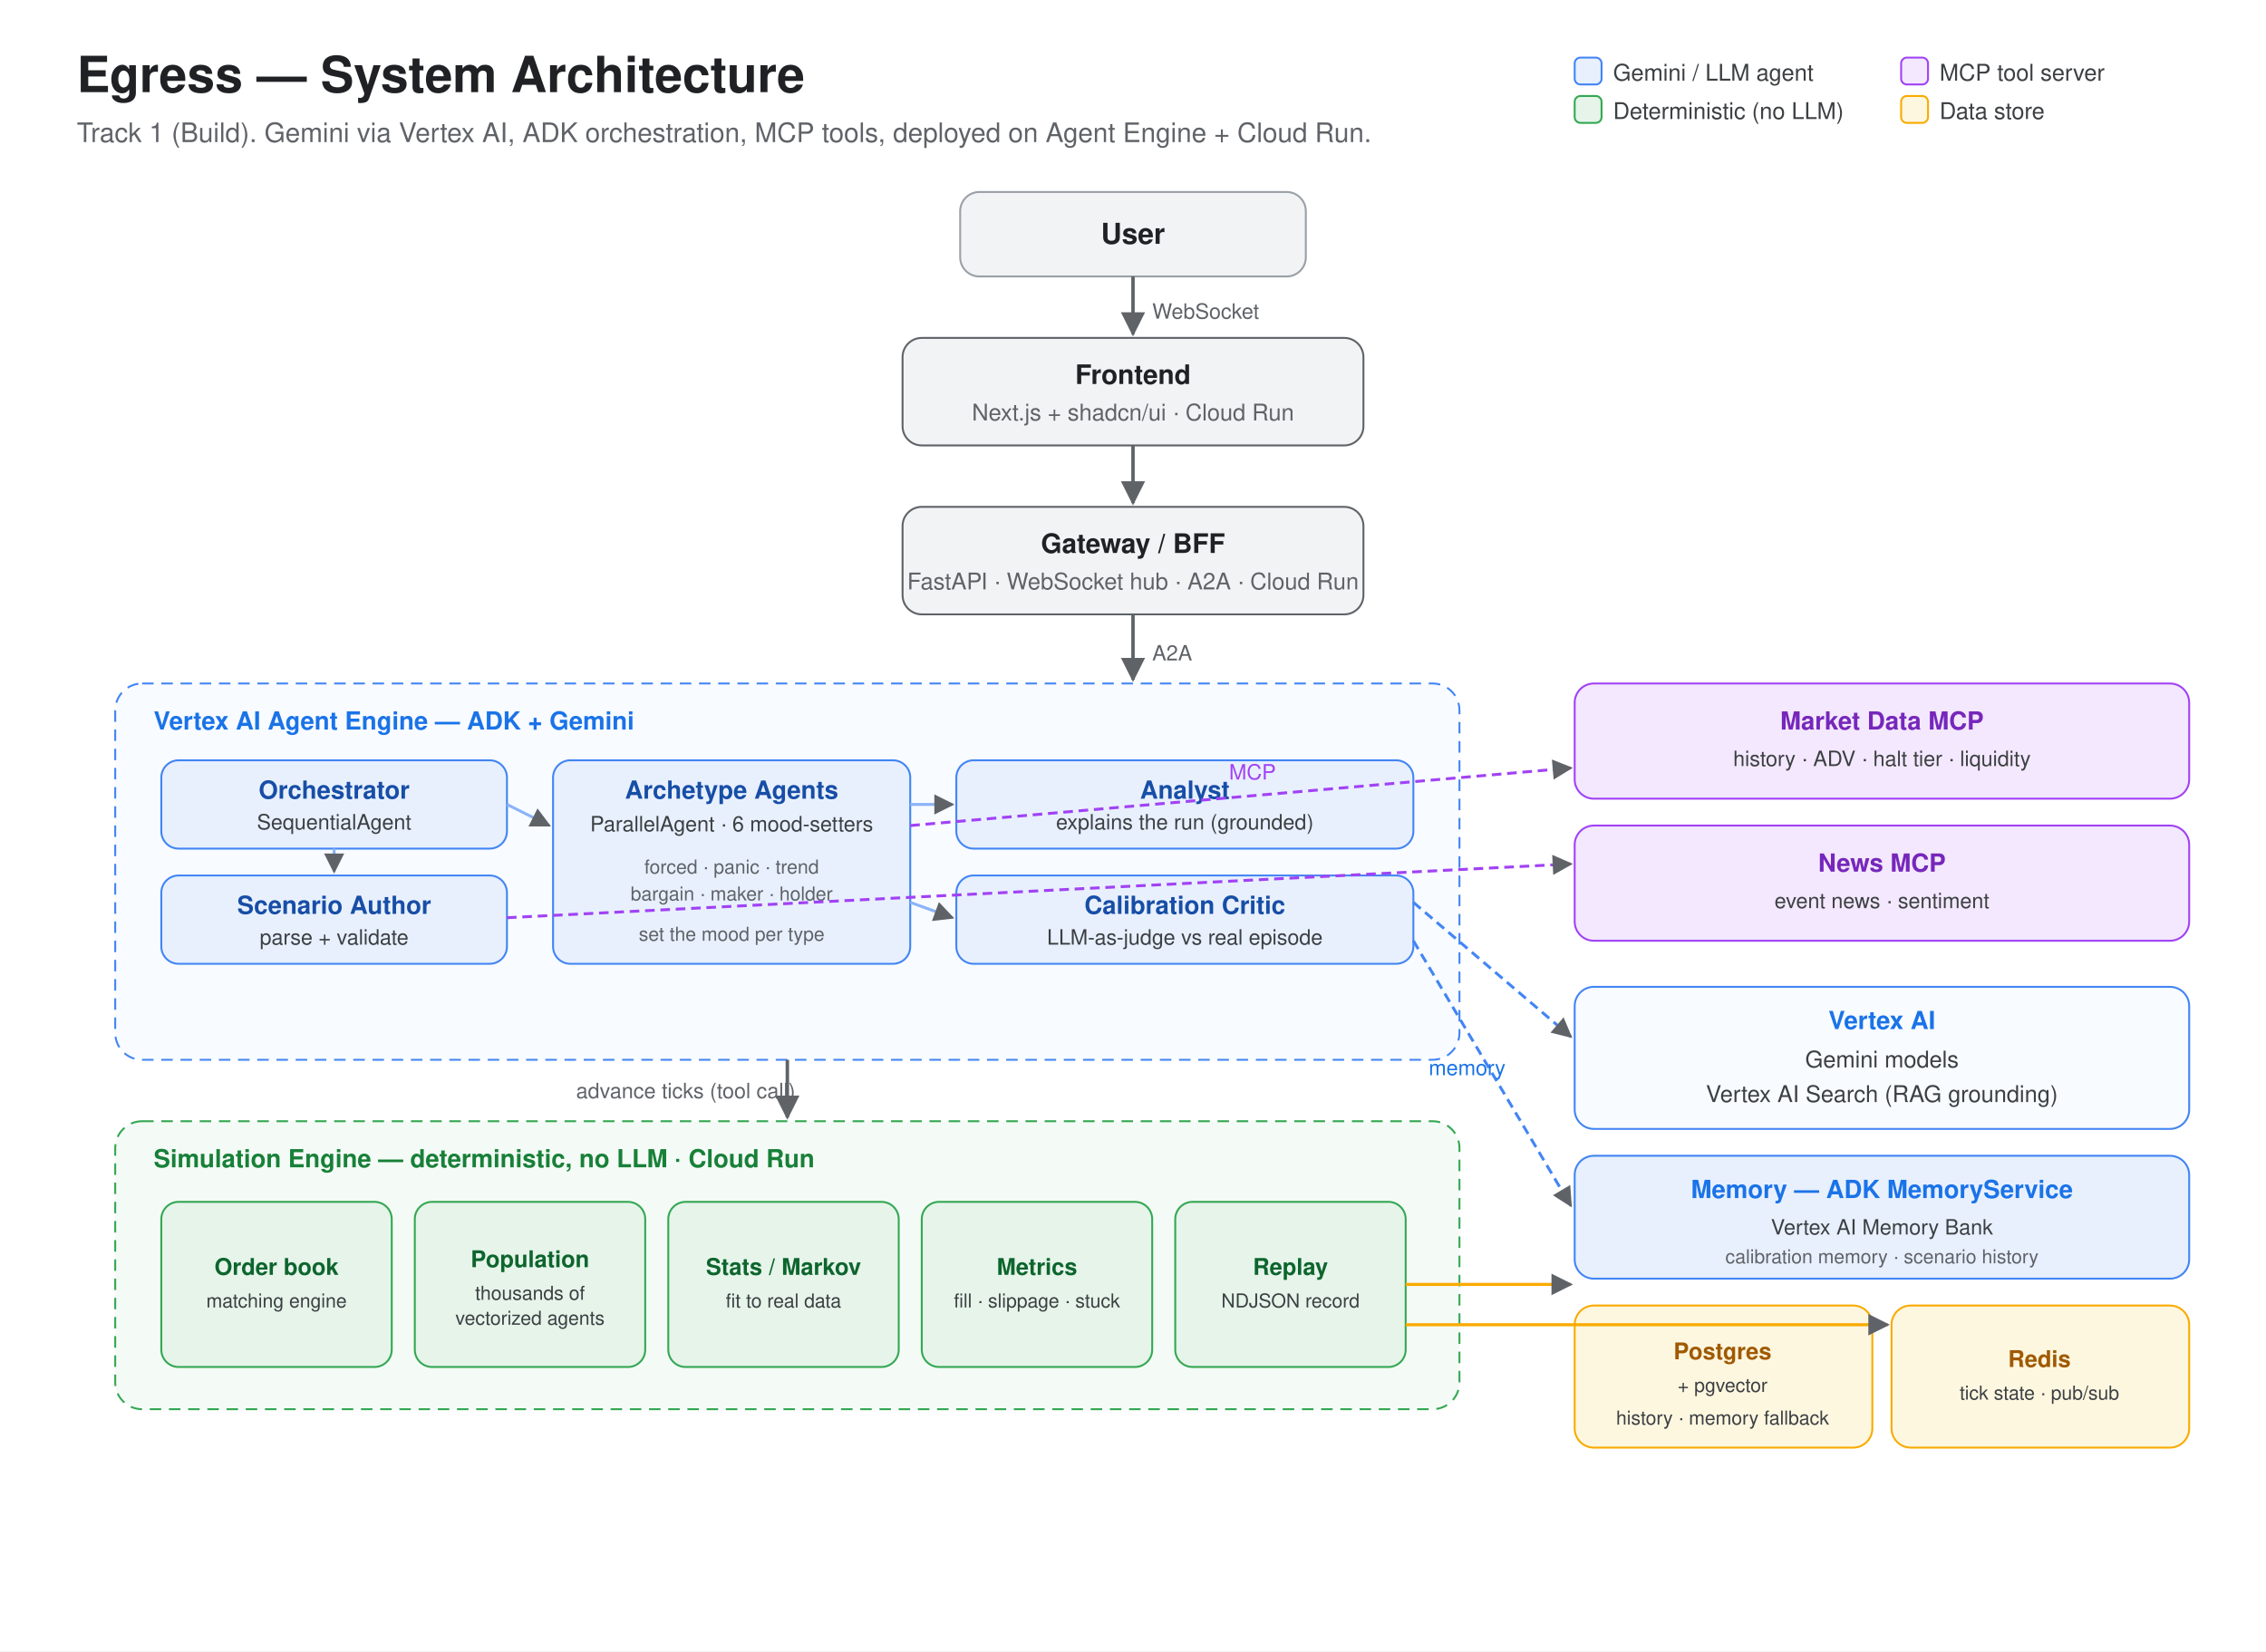
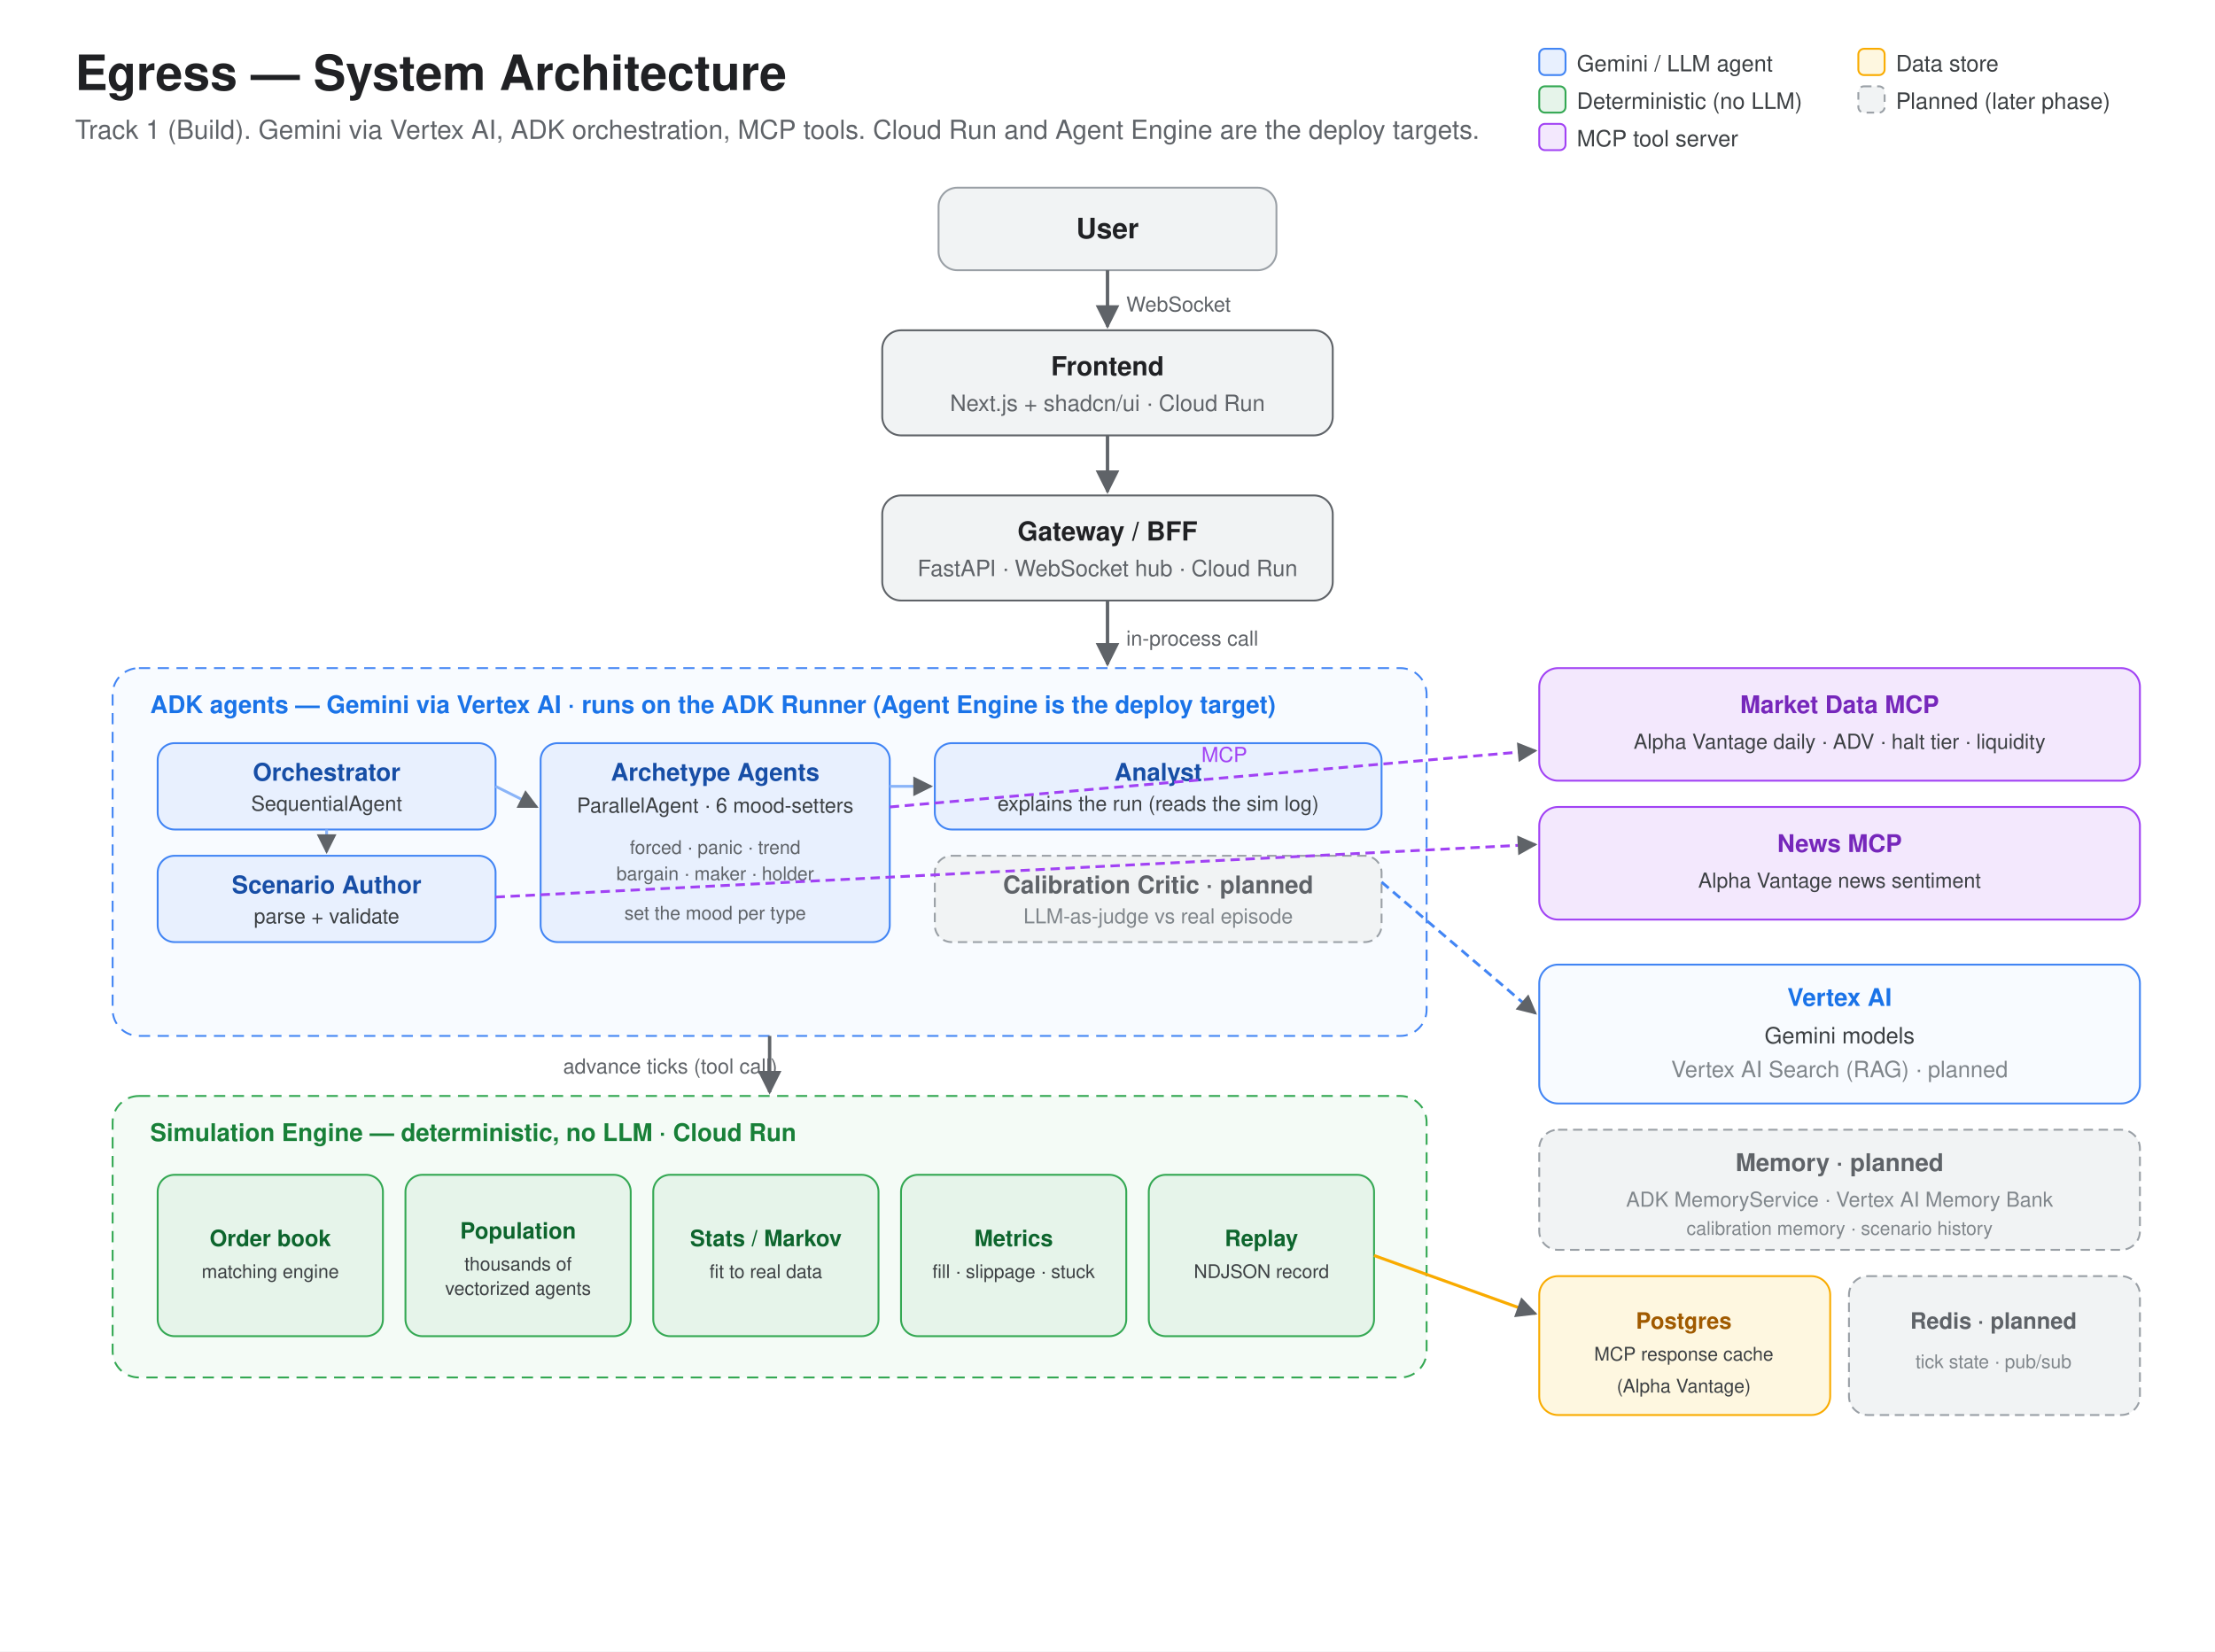
- <svg xmlns="http://www.w3.org/2000/svg" viewBox="0 0 1180 860" font-family="Helvetica, Arial, sans-serif">
+ <svg xmlns="http://www.w3.org/2000/svg" viewBox="0 0 1180 880" font-family="Helvetica, Arial, sans-serif">
  <defs>
    <marker id="arrow" viewBox="0 0 10 10" refX="9" refY="5" markerWidth="7" markerHeight="7" orient="auto-start-reverse">
      <path d="M 0 0 L 10 5 L 0 10 z" fill="#5f6368" />
    </marker>
  </defs>
-   <rect x="0" y="0" width="1180" height="860" fill="#ffffff" />
+   <rect x="0" y="0" width="1180" height="880" fill="#ffffff" />
  <text x="40" y="48" font-size="26" font-weight="700" fill="#202124">Egress — System Architecture</text>
-   <text x="40" y="74" font-size="14" fill="#5f6368">Track 1 (Build). Gemini via Vertex AI, ADK orchestration, MCP tools, deployed on Agent Engine + Cloud Run.</text>
+   <text x="40" y="74" font-size="14" fill="#5f6368">Track 1 (Build). Gemini via Vertex AI, ADK orchestration, MCP tools. Cloud Run and Agent Engine are the deploy targets.</text>
  <g font-size="12" fill="#3c4043">
-     <rect x="820" y="30" width="14" height="14" rx="3" fill="#E8F0FE" stroke="#4285F4" />
-     <text x="840" y="42">Gemini / LLM agent</text>
-     <rect x="820" y="50" width="14" height="14" rx="3" fill="#E6F4EA" stroke="#34A853" />
-     <text x="840" y="62">Deterministic (no LLM)</text>
-     <rect x="990" y="30" width="14" height="14" rx="3" fill="#F3E8FD" stroke="#A142F4" />
-     <text x="1010" y="42">MCP tool server</text>
-     <rect x="990" y="50" width="14" height="14" rx="3" fill="#FEF7E0" stroke="#F9AB00" />
-     <text x="1010" y="62">Data store</text>
+     <rect x="820" y="26" width="14" height="14" rx="3" fill="#E8F0FE" stroke="#4285F4" />
+     <text x="840" y="38">Gemini / LLM agent</text>
+     <rect x="820" y="46" width="14" height="14" rx="3" fill="#E6F4EA" stroke="#34A853" />
+     <text x="840" y="58">Deterministic (no LLM)</text>
+     <rect x="820" y="66" width="14" height="14" rx="3" fill="#F3E8FD" stroke="#A142F4" />
+     <text x="840" y="78">MCP tool server</text>
+     <rect x="990" y="26" width="14" height="14" rx="3" fill="#FEF7E0" stroke="#F9AB00" />
+     <text x="1010" y="38">Data store</text>
+     <rect x="990" y="46" width="14" height="14" rx="3" fill="#F1F3F4" stroke="#9aa0a6" stroke-dasharray="4 3" />
+     <text x="1010" y="58">Planned (later phase)</text>
  </g>
  <rect x="500" y="100" width="180" height="44" rx="10" fill="#F1F3F4" stroke="#9aa0a6" />
  <text x="590" y="127" font-size="15" font-weight="600" text-anchor="middle" fill="#202124">User</text>
  <rect x="470" y="176" width="240" height="56" rx="10" fill="#F1F3F4" stroke="#5f6368" />
  <text x="590" y="200" font-size="14" font-weight="600" text-anchor="middle" fill="#202124">Frontend</text>
  <text x="590" y="219" font-size="12" text-anchor="middle" fill="#5f6368">Next.js + shadcn/ui · Cloud Run</text>
  <rect x="470" y="264" width="240" height="56" rx="10" fill="#F1F3F4" stroke="#5f6368" />
  <text x="590" y="288" font-size="14" font-weight="600" text-anchor="middle" fill="#202124">Gateway / BFF</text>
-   <text x="590" y="307" font-size="12" text-anchor="middle" fill="#5f6368">FastAPI · WebSocket hub · A2A · Cloud Run</text>
+   <text x="590" y="307" font-size="12" text-anchor="middle" fill="#5f6368">FastAPI · WebSocket hub · Cloud Run</text>
  <rect x="60" y="356" width="700" height="196" rx="14" fill="#F8FBFF" stroke="#4285F4" stroke-dasharray="6 4" />
-   <text x="80" y="380" font-size="13" font-weight="700" fill="#1a73e8">Vertex AI Agent Engine — ADK + Gemini</text>
+   <text x="80" y="380" font-size="13" font-weight="700" fill="#1a73e8">ADK agents — Gemini via Vertex AI · runs on the ADK Runner (Agent Engine is the deploy target)</text>
  <rect x="84" y="396" width="180" height="46" rx="9" fill="#E8F0FE" stroke="#4285F4" />
  <text x="174" y="416" font-size="13" font-weight="600" text-anchor="middle" fill="#174ea6">Orchestrator</text>
  <text x="174" y="432" font-size="11" text-anchor="middle" fill="#3c4043">SequentialAgent</text>
  <rect x="84" y="456" width="180" height="46" rx="9" fill="#E8F0FE" stroke="#4285F4" />
  <text x="174" y="476" font-size="13" font-weight="600" text-anchor="middle" fill="#174ea6">Scenario Author</text>
  <text x="174" y="492" font-size="11" text-anchor="middle" fill="#3c4043">parse + validate</text>
  <rect x="288" y="396" width="186" height="106" rx="9" fill="#E8F0FE" stroke="#4285F4" />
  <text x="381" y="416" font-size="13" font-weight="600" text-anchor="middle" fill="#174ea6">Archetype Agents</text>
  <text x="381" y="433" font-size="11" text-anchor="middle" fill="#3c4043">ParallelAgent · 6 mood-setters</text>
  <text x="381" y="455" font-size="10" text-anchor="middle" fill="#5f6368">forced · panic · trend</text>
  <text x="381" y="469" font-size="10" text-anchor="middle" fill="#5f6368">bargain · maker · holder</text>
  <text x="381" y="490" font-size="10" text-anchor="middle" fill="#5f6368">set the mood per type</text>
  <rect x="498" y="396" width="238" height="46" rx="9" fill="#E8F0FE" stroke="#4285F4" />
  <text x="617" y="416" font-size="13" font-weight="600" text-anchor="middle" fill="#174ea6">Analyst</text>
-   <text x="617" y="432" font-size="11" text-anchor="middle" fill="#3c4043">explains the run (grounded)</text>
-   <rect x="498" y="456" width="238" height="46" rx="9" fill="#E8F0FE" stroke="#4285F4" />
-   <text x="617" y="476" font-size="13" font-weight="600" text-anchor="middle" fill="#174ea6">Calibration Critic</text>
-   <text x="617" y="492" font-size="11" text-anchor="middle" fill="#3c4043">LLM-as-judge vs real episode</text>
+   <text x="617" y="432" font-size="11" text-anchor="middle" fill="#3c4043">explains the run (reads the sim log)</text>
+   <rect x="498" y="456" width="238" height="46" rx="9" fill="#F1F3F4" stroke="#9aa0a6" stroke-dasharray="5 3" />
+   <text x="617" y="476" font-size="13" font-weight="600" text-anchor="middle" fill="#5f6368">Calibration Critic · planned</text>
+   <text x="617" y="492" font-size="11" text-anchor="middle" fill="#80868b">LLM-as-judge vs real episode</text>
  <rect x="60" y="584" width="700" height="150" rx="14" fill="#F4FBF6" stroke="#34A853" stroke-dasharray="6 4" />
  <text x="80" y="608" font-size="13" font-weight="700" fill="#188038">Simulation Engine — deterministic, no LLM · Cloud Run</text>
  <rect x="84" y="626" width="120" height="86" rx="9" fill="#E6F4EA" stroke="#34A853" />
  <text x="144" y="664" font-size="12" font-weight="600" text-anchor="middle" fill="#0d652d">Order book</text>
  <text x="144" y="681" font-size="10" text-anchor="middle" fill="#3c4043">matching engine</text>
  <rect x="216" y="626" width="120" height="86" rx="9" fill="#E6F4EA" stroke="#34A853" />
  <text x="276" y="660" font-size="12" font-weight="600" text-anchor="middle" fill="#0d652d">Population</text>
  <text x="276" y="677" font-size="10" text-anchor="middle" fill="#3c4043">thousands of</text>
  <text x="276" y="690" font-size="10" text-anchor="middle" fill="#3c4043">vectorized agents</text>
  <rect x="348" y="626" width="120" height="86" rx="9" fill="#E6F4EA" stroke="#34A853" />
  <text x="408" y="664" font-size="12" font-weight="600" text-anchor="middle" fill="#0d652d">Stats / Markov</text>
  <text x="408" y="681" font-size="10" text-anchor="middle" fill="#3c4043">fit to real data</text>
  <rect x="480" y="626" width="120" height="86" rx="9" fill="#E6F4EA" stroke="#34A853" />
  <text x="540" y="664" font-size="12" font-weight="600" text-anchor="middle" fill="#0d652d">Metrics</text>
  <text x="540" y="681" font-size="10" text-anchor="middle" fill="#3c4043">fill · slippage · stuck</text>
  <rect x="612" y="626" width="120" height="86" rx="9" fill="#E6F4EA" stroke="#34A853" />
  <text x="672" y="664" font-size="12" font-weight="600" text-anchor="middle" fill="#0d652d">Replay</text>
  <text x="672" y="681" font-size="10" text-anchor="middle" fill="#3c4043">NDJSON record</text>
  <rect x="820" y="356" width="320" height="60" rx="10" fill="#F3E8FD" stroke="#A142F4" />
  <text x="980" y="380" font-size="13" font-weight="600" text-anchor="middle" fill="#7627bb">Market Data MCP</text>
-   <text x="980" y="399" font-size="11" text-anchor="middle" fill="#3c4043">history · ADV · halt tier · liquidity</text>
+   <text x="980" y="399" font-size="11" text-anchor="middle" fill="#3c4043">Alpha Vantage daily · ADV · halt tier · liquidity</text>
  <rect x="820" y="430" width="320" height="60" rx="10" fill="#F3E8FD" stroke="#A142F4" />
  <text x="980" y="454" font-size="13" font-weight="600" text-anchor="middle" fill="#7627bb">News MCP</text>
-   <text x="980" y="473" font-size="11" text-anchor="middle" fill="#3c4043">event news · sentiment</text>
+   <text x="980" y="473" font-size="11" text-anchor="middle" fill="#3c4043">Alpha Vantage news sentiment</text>
  <rect x="820" y="514" width="320" height="74" rx="10" fill="#F8FBFF" stroke="#4285F4" />
  <text x="980" y="536" font-size="13" font-weight="700" text-anchor="middle" fill="#1a73e8">Vertex AI</text>
  <text x="980" y="556" font-size="12" text-anchor="middle" fill="#3c4043">Gemini models</text>
-   <text x="980" y="574" font-size="12" text-anchor="middle" fill="#3c4043">Vertex AI Search (RAG grounding)</text>
-   <rect x="820" y="602" width="320" height="64" rx="10" fill="#E8F0FE" stroke="#4285F4" />
-   <text x="980" y="624" font-size="13" font-weight="700" text-anchor="middle" fill="#1a73e8">Memory — ADK MemoryService</text>
-   <text x="980" y="643" font-size="11" text-anchor="middle" fill="#3c4043">Vertex AI Memory Bank</text>
-   <text x="980" y="658" font-size="10" text-anchor="middle" fill="#5f6368">calibration memory · scenario history</text>
+   <text x="980" y="574" font-size="12" text-anchor="middle" fill="#80868b">Vertex AI Search (RAG) · planned</text>
+   <rect x="820" y="602" width="320" height="64" rx="10" fill="#F1F3F4" stroke="#9aa0a6" stroke-dasharray="5 3" />
+   <text x="980" y="624" font-size="13" font-weight="700" text-anchor="middle" fill="#5f6368">Memory · planned</text>
+   <text x="980" y="643" font-size="11" text-anchor="middle" fill="#80868b">ADK MemoryService · Vertex AI Memory Bank</text>
+   <text x="980" y="658" font-size="10" text-anchor="middle" fill="#80868b">calibration memory · scenario history</text>
  <rect x="820" y="680" width="155" height="74" rx="10" fill="#FEF7E0" stroke="#F9AB00" />
  <text x="897" y="708" font-size="12" font-weight="600" text-anchor="middle" fill="#a05a00">Postgres</text>
-   <text x="897" y="725" font-size="10" text-anchor="middle" fill="#3c4043">+ pgvector</text>
-   <text x="897" y="742" font-size="10" text-anchor="middle" fill="#3c4043">history · memory fallback</text>
-   <rect x="985" y="680" width="155" height="74" rx="10" fill="#FEF7E0" stroke="#F9AB00" />
-   <text x="1062" y="712" font-size="12" font-weight="600" text-anchor="middle" fill="#a05a00">Redis</text>
-   <text x="1062" y="729" font-size="10" text-anchor="middle" fill="#3c4043">tick state · pub/sub</text>
+   <text x="897" y="725" font-size="10" text-anchor="middle" fill="#3c4043">MCP response cache</text>
+   <text x="897" y="742" font-size="10" text-anchor="middle" fill="#3c4043">(Alpha Vantage)</text>
+   <rect x="985" y="680" width="155" height="74" rx="10" fill="#F1F3F4" stroke="#9aa0a6" stroke-dasharray="5 3" />
+   <text x="1062" y="708" font-size="12" font-weight="600" text-anchor="middle" fill="#5f6368">Redis · planned</text>
+   <text x="1062" y="729" font-size="10" text-anchor="middle" fill="#80868b">tick state · pub/sub</text>
  <g stroke="#5f6368" stroke-width="1.8" fill="none">
    <line x1="590" y1="144" x2="590" y2="174" marker-end="url(#arrow)" />
    <line x1="590" y1="232" x2="590" y2="262" marker-end="url(#arrow)" />
    <line x1="590" y1="320" x2="590" y2="354" marker-end="url(#arrow)" />
    <line x1="410" y1="552" x2="410" y2="582" marker-end="url(#arrow)" />
  </g>
  <g stroke="#8ab4f8" stroke-width="1.5" fill="none">
    <line x1="264" y1="419" x2="286" y2="430" marker-end="url(#arrow)" />
    <line x1="174" y1="442" x2="174" y2="454" marker-end="url(#arrow)" />
    <line x1="474" y1="419" x2="496" y2="419" marker-end="url(#arrow)" />
-     <line x1="474" y1="470" x2="496" y2="478" marker-end="url(#arrow)" />
  </g>
  <g stroke="#a142f4" stroke-width="1.5" fill="none" stroke-dasharray="5 3">
    <line x1="474" y1="430" x2="818" y2="400" marker-end="url(#arrow)" />
    <line x1="264" y1="478" x2="818" y2="450" marker-end="url(#arrow)" />
  </g>
  <g stroke="#4285F4" stroke-width="1.5" fill="none" stroke-dasharray="5 3">
    <line x1="736" y1="470" x2="818" y2="540" marker-end="url(#arrow)" />
-     <line x1="736" y1="490" x2="818" y2="628" marker-end="url(#arrow)" />
  </g>
-   <text x="744" y="560" font-size="11" fill="#1a73e8">memory</text>
  <g stroke="#f9ab00" stroke-width="1.6" fill="none">
-     <line x1="732" y1="669" x2="818" y2="669" marker-end="url(#arrow)" />
-     <line x1="732" y1="690" x2="983" y2="690" marker-end="url(#arrow)" />
+     <line x1="732" y1="669" x2="818" y2="700" marker-end="url(#arrow)" />
  </g>
  <g font-size="11" fill="#5f6368">
    <text x="600" y="166">WebSocket</text>
-     <text x="600" y="344">A2A</text>
+     <text x="600" y="344">in-process call</text>
    <text x="300" y="572">advance ticks (tool call)</text>
    <text x="640" y="406" fill="#a142f4">MCP</text>
  </g>
</svg>
